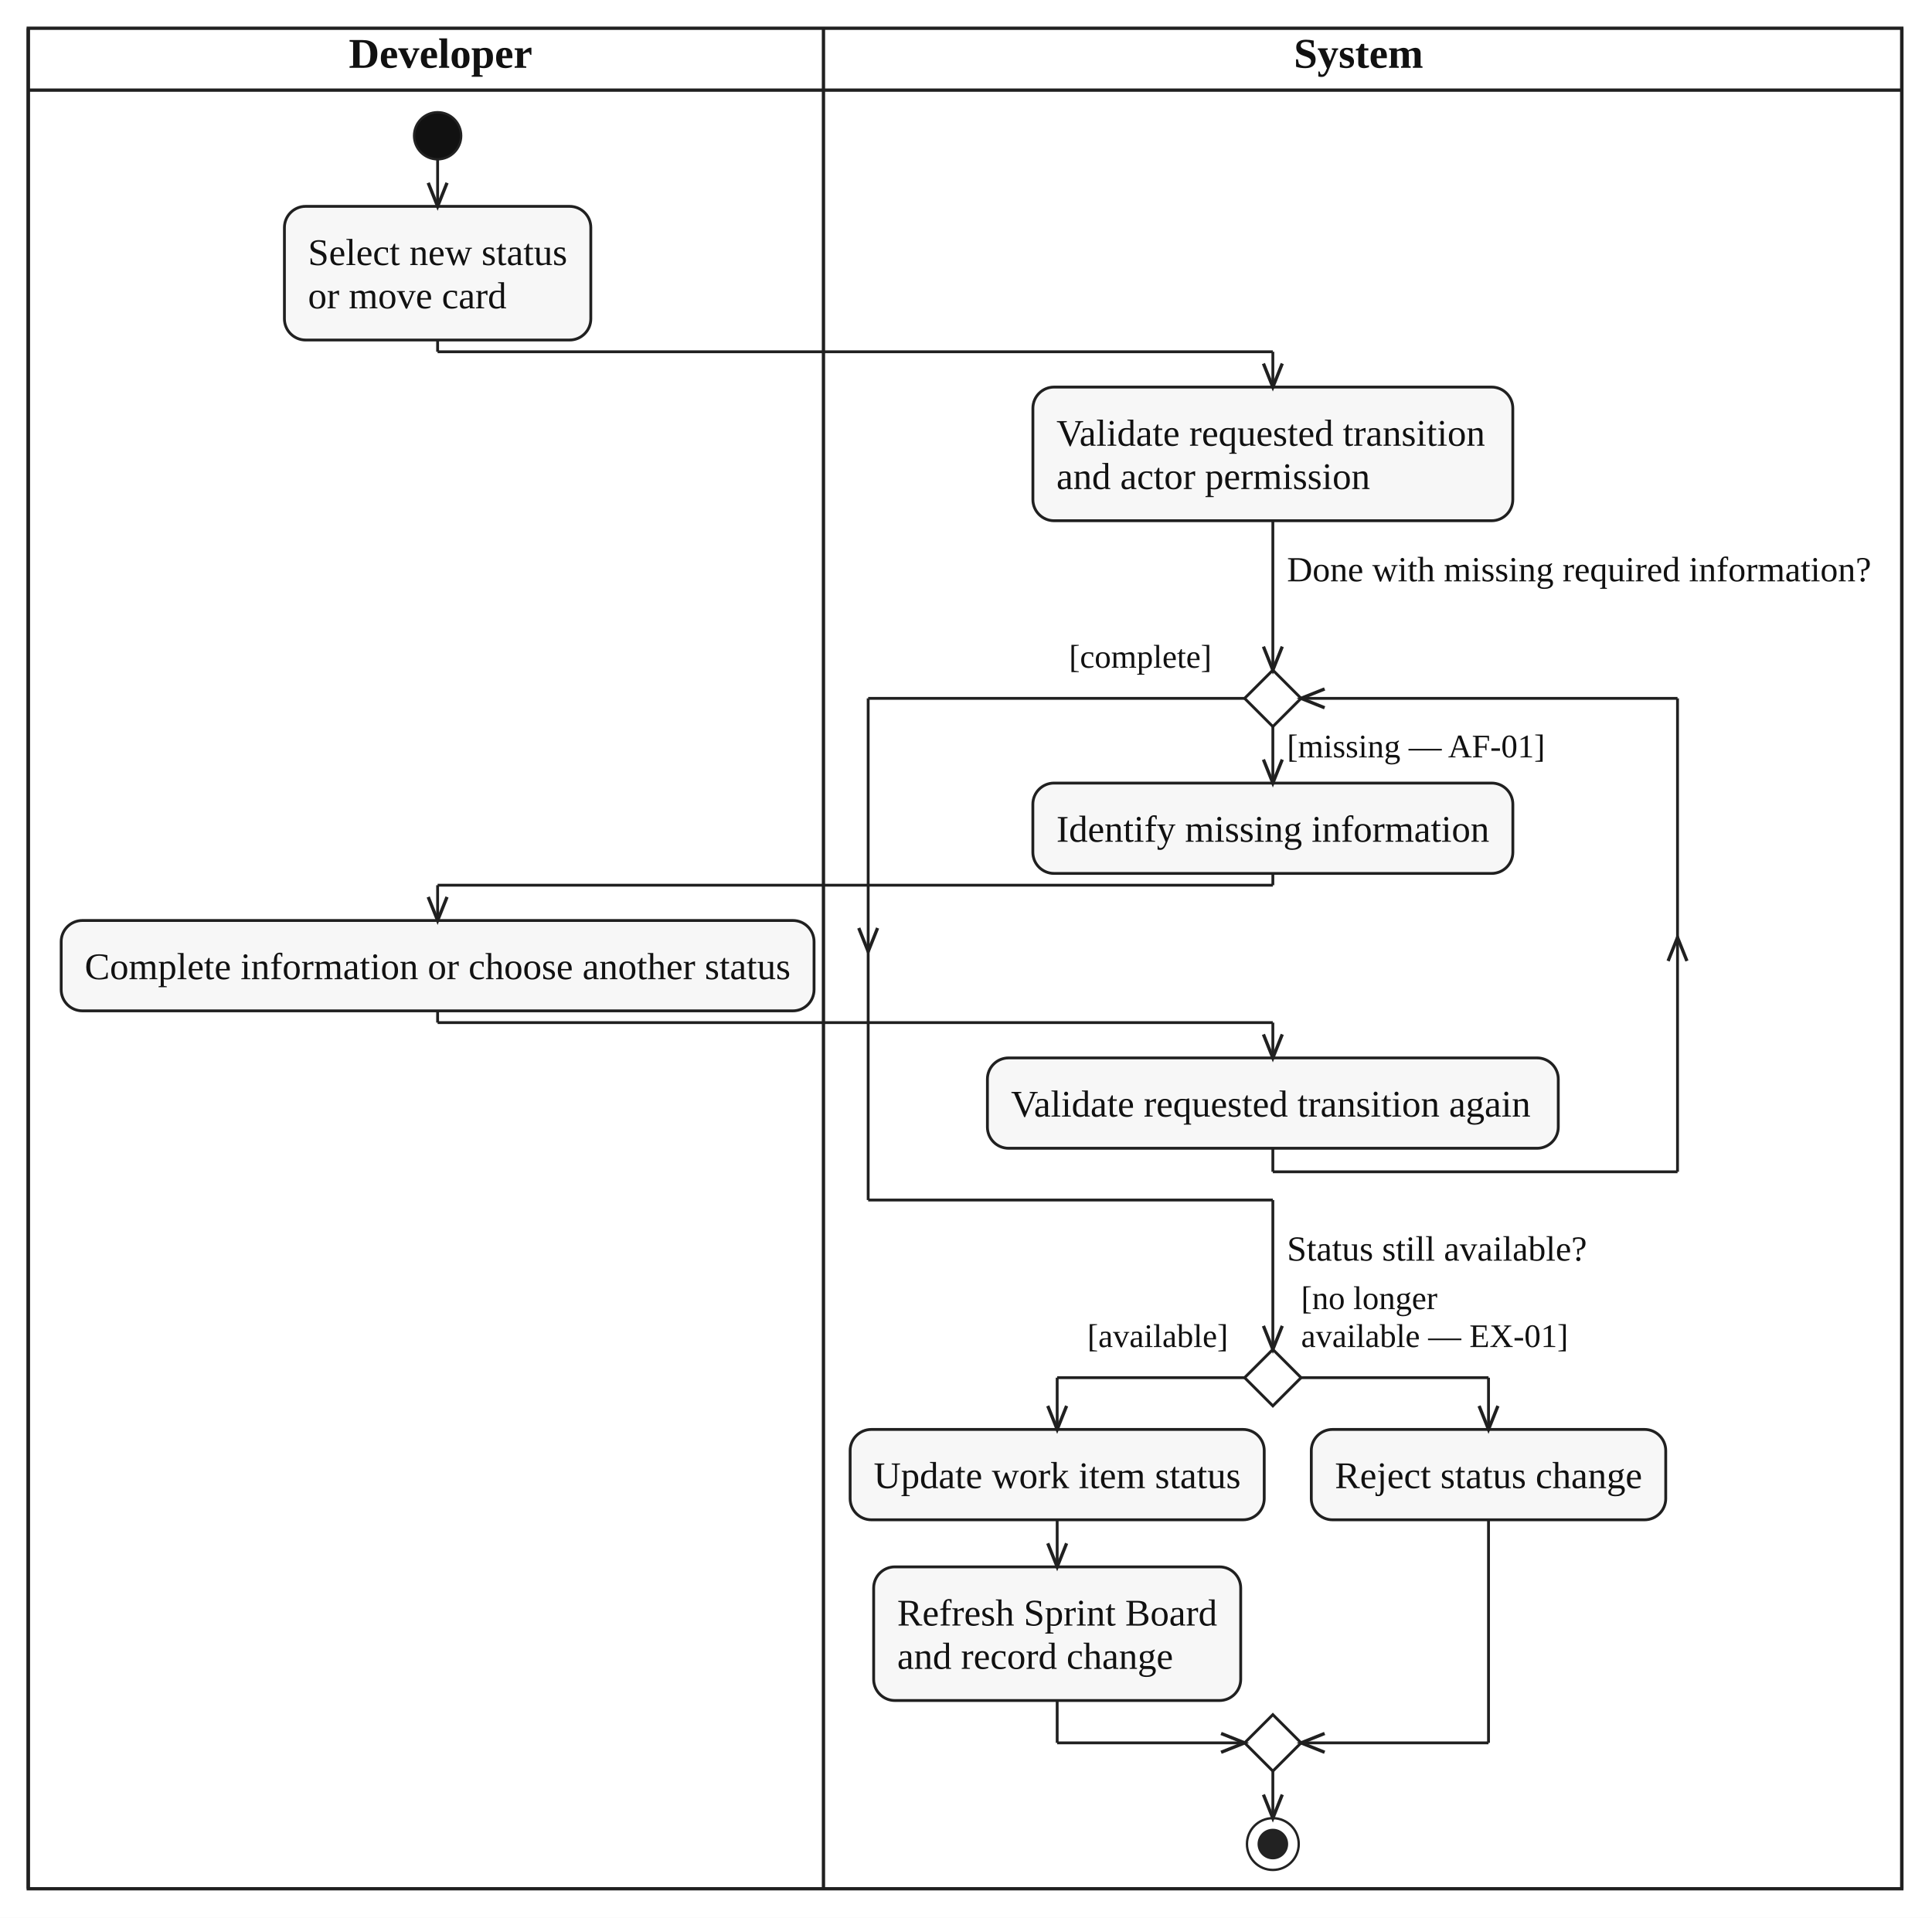
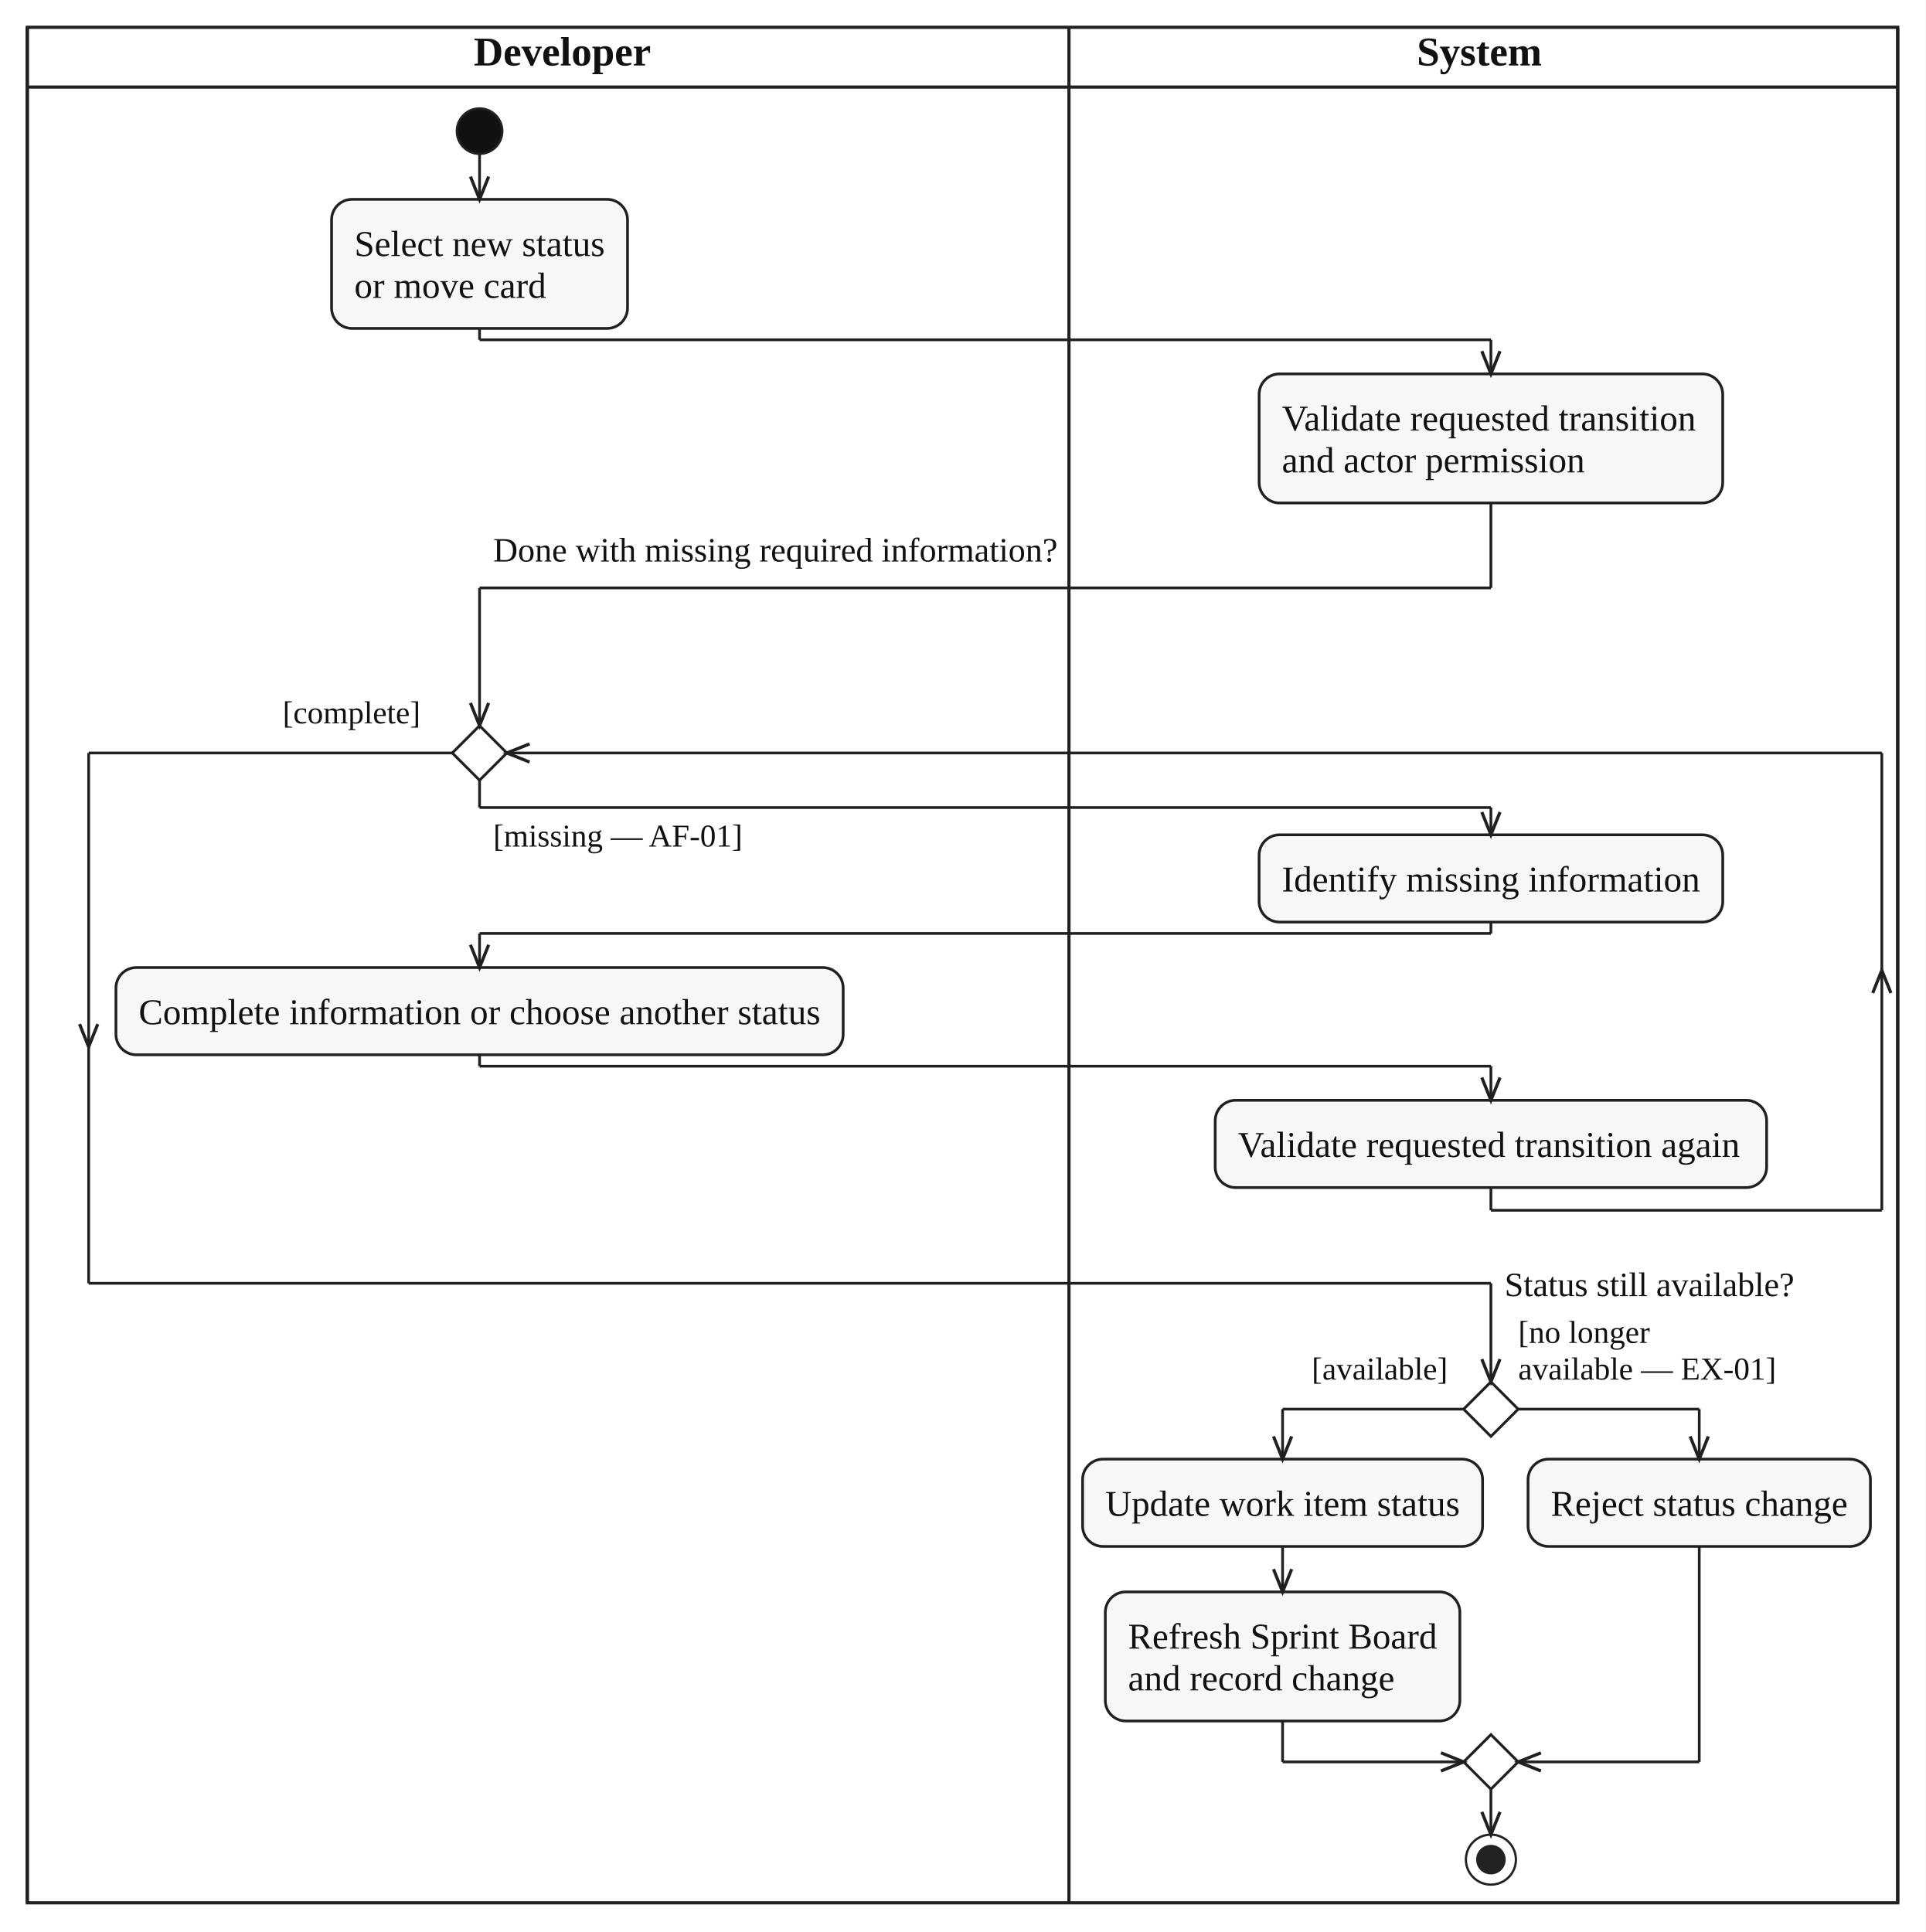
- <svg xmlns="http://www.w3.org/2000/svg" contentStyleType="text/css" height="815px" preserveAspectRatio="none" style="width:821px;height:815px;background:#FFFFFF;" version="1.1" viewBox="-5 0.394 821 815" width="821px" zoomAndPan="magnify" data-pres-formatted="1">
-   <rect id="pres-background" x="-5" y="0.394" width="821" height="815" fill="#FFFFFF" stroke="none" />
+ <svg xmlns="http://www.w3.org/2000/svg" contentStyleType="text/css" height="850px" preserveAspectRatio="none" style="width:847px;height:850px;background:#FFFFFF;" version="1.1" viewBox="-5 0.394 847 850" width="847px" zoomAndPan="magnify" data-pres-formatted="1">
+   <rect id="pres-background" x="-5" y="0.394" width="847" height="850" fill="#FFFFFF" stroke="none" />
  <defs />
  <g>
-     <rect fill="#FFFFFF" height="30.698" style="stroke:#FFFFFF;stroke-width:1.0;" width="781.428" x="15" y="12.394" />
-     <ellipse cx="180.965" cy="58.092" fill="#111111" rx="10" ry="10" style="stroke:#222222;stroke-width:1.0;" />
-     <rect fill="#F7F7F7" height="56.797" rx="9" ry="9" style="stroke:#202020;stroke-width:1.2;" width="130.195" x="115.867" y="88.092" />
-     <text fill="#111111" font-family="Times New Roman" font-size="16" lengthAdjust="spacing" textLength="110.195" x="125.867" y="113.029">Select new status</text>
-     <text fill="#111111" font-family="Times New Roman" font-size="16" lengthAdjust="spacing" textLength="84.406" x="125.867" y="131.428">or move card</text>
-     <rect fill="#F7F7F7" height="38.398" rx="9" ry="9" style="stroke:#202020;stroke-width:1.2;" width="319.93" x="21" y="391.574" />
-     <text fill="#111111" font-family="Times New Roman" font-size="16" lengthAdjust="spacing" textLength="299.93" x="31" y="416.512">Complete information or choose another status</text>
-     <line style="stroke:#202020;stroke-width:1.4;" x1="7" x2="7" y1="12.394" y2="803.057" />
-     <rect fill="#F7F7F7" height="56.797" rx="9" ry="9" style="stroke:#202020;stroke-width:1.2;" width="203.938" x="433.926" y="164.889" />
-     <text fill="#111111" font-family="Times New Roman" font-size="16" lengthAdjust="spacing" textLength="183.938" x="443.926" y="189.826">Validate requested transition</text>
-     <text fill="#111111" font-family="Times New Roman" font-size="16" lengthAdjust="spacing" textLength="133.297" x="443.926" y="208.225">and actor permission</text>
-     <rect fill="#F7F7F7" height="38.398" rx="9" ry="9" style="stroke:#202020;stroke-width:1.2;" width="203.977" x="433.906" y="333.176" />
-     <text fill="#111111" font-family="Times New Roman" font-size="16" lengthAdjust="spacing" textLength="183.977" x="443.906" y="358.113">Identify missing information</text>
-     <rect fill="#F7F7F7" height="38.398" rx="9" ry="9" style="stroke:#202020;stroke-width:1.2;" width="242.586" x="414.602" y="449.973" />
-     <text fill="#111111" font-family="Times New Roman" font-size="16" lengthAdjust="spacing" textLength="222.586" x="424.602" y="474.91">Validate requested transition again</text>
-     <polygon fill="#FFFFFF" points="535.894,285.176,547.894,297.176,535.894,309.176,523.894,297.176,535.894,285.176" style="stroke:#202020;stroke-width:1.2;" />
-     <text fill="#111111" font-family="Times New Roman" font-size="15" lengthAdjust="spacing" textLength="248.284" x="541.894" y="247.434">Done with missing required information?</text>
-     <text fill="#111111" font-family="Times New Roman" font-size="15" lengthAdjust="spacing" textLength="3.75" x="541.894" y="264.683"> </text>
-     <text fill="#111111" font-family="Times New Roman" font-size="15" lengthAdjust="spacing" textLength="3.75" x="541.894" y="281.931"> </text>
-     <text fill="#111111" font-family="Times New Roman" font-size="14" lengthAdjust="spacing" textLength="117.448" x="541.894" y="322.246">[missing — AF-01]  </text>
-     <text fill="#111111" font-family="Times New Roman" font-size="6" lengthAdjust="spacing" textLength="1.5" x="541.894" y="330.876"> </text>
-     <text fill="#111111" font-family="Times New Roman" font-size="14" lengthAdjust="spacing" textLength="74.635" x="449.26" y="284.147">  [complete]  </text>
-     <text fill="#111111" font-family="Times New Roman" font-size="6" lengthAdjust="spacing" textLength="1.5" x="449.26" y="292.777"> </text>
-     <polygon fill="#FFFFFF" points="535.894,573.861,547.894,585.861,535.894,597.861,523.894,585.861,535.894,573.861" style="stroke:#202020;stroke-width:1.2;" />
-     <text fill="#111111" font-family="Times New Roman" font-size="15" lengthAdjust="spacing" textLength="127.471" x="541.894" y="536.12">Status still available?</text>
-     <text fill="#111111" font-family="Times New Roman" font-size="15" lengthAdjust="spacing" textLength="3.75" x="541.894" y="553.368"> </text>
-     <text fill="#111111" font-family="Times New Roman" font-size="15" lengthAdjust="spacing" textLength="3.75" x="541.894" y="570.617"> </text>
-     <text fill="#111111" font-family="Times New Roman" font-size="14" lengthAdjust="spacing" textLength="66.849" x="457.046" y="572.833">[available]  </text>
-     <text fill="#111111" font-family="Times New Roman" font-size="6" lengthAdjust="spacing" textLength="1.5" x="457.046" y="581.463"> </text>
-     <text fill="#111111" font-family="Times New Roman" font-size="14" lengthAdjust="spacing" textLength="64.928" x="547.894" y="556.734">  [no longer</text>
-     <text fill="#111111" font-family="Times New Roman" font-size="14" lengthAdjust="spacing" textLength="120.511" x="547.894" y="572.833">  available — EX-01]</text>
-     <text fill="#111111" font-family="Times New Roman" font-size="6" lengthAdjust="spacing" textLength="1.5" x="547.894" y="581.463"> </text>
-     <rect fill="#F7F7F7" height="38.398" rx="9" ry="9" style="stroke:#202020;stroke-width:1.2;" width="175.969" x="356.264" y="607.861" />
-     <text fill="#111111" font-family="Times New Roman" font-size="16" lengthAdjust="spacing" textLength="155.969" x="366.264" y="632.799">Update work item status</text>
-     <rect fill="#F7F7F7" height="56.797" rx="9" ry="9" style="stroke:#202020;stroke-width:1.2;" width="155.977" x="366.26" y="666.26" />
-     <text fill="#111111" font-family="Times New Roman" font-size="16" lengthAdjust="spacing" textLength="135.977" x="376.26" y="691.197">Refresh Sprint Board</text>
-     <text fill="#111111" font-family="Times New Roman" font-size="16" lengthAdjust="spacing" textLength="117.266" x="376.26" y="709.596">and record change</text>
-     <rect fill="#F7F7F7" height="38.398" rx="9" ry="9" style="stroke:#202020;stroke-width:1.2;" width="150.617" x="552.232" y="607.861" />
-     <text fill="#111111" font-family="Times New Roman" font-size="16" lengthAdjust="spacing" textLength="130.617" x="562.232" y="632.799">Reject status change</text>
-     <polygon fill="#FFFFFF" points="535.894,729.057,547.894,741.057,535.894,753.057,523.894,741.057,535.894,729.057" style="stroke:#202020;stroke-width:1.2;" />
-     <ellipse cx="535.894" cy="784.057" fill="none" rx="11" ry="11" style="stroke:#222222;stroke-width:1.0;" />
-     <ellipse cx="535.894" cy="784.057" fill="#222222" rx="6" ry="6" style="stroke:#222222;stroke-width:1.0;" />
-     <line style="stroke:#202020;stroke-width:1.4;" x1="344.93" x2="344.93" y1="12.394" y2="803.057" />
-     <line style="stroke:#202020;stroke-width:1.4;" x1="803.178" x2="803.178" y1="12.394" y2="803.057" />
-     <line style="stroke:#202020;stroke-width:1.2;" x1="180.965" x2="180.965" y1="68.092" y2="88.092" />
-     <polyline points="176.965,78.092 180.965,88.092 184.965,78.092" fill="none" stroke="#202020" stroke-width="1.4" stroke-linejoin="miter" stroke-linecap="butt" class="open-arrowhead" />
-     <line style="stroke:#202020;stroke-width:1.2;" x1="535.894" x2="535.894" y1="309.176" y2="333.176" />
-     <polyline points="531.894,323.176 535.894,333.176 539.894,323.176" fill="none" stroke="#202020" stroke-width="1.4" stroke-linejoin="miter" stroke-linecap="butt" class="open-arrowhead" />
-     <line style="stroke:#202020;stroke-width:1.2;" x1="535.894" x2="535.894" y1="488.371" y2="498.371" />
-     <line style="stroke:#202020;stroke-width:1.2;" x1="535.894" x2="707.859" y1="498.371" y2="498.371" />
-     <polyline points="703.859,408.773 707.859,398.773 711.859,408.773" fill="none" stroke="#202020" stroke-width="1.4" stroke-linejoin="miter" stroke-linecap="butt" class="open-arrowhead" />
-     <line style="stroke:#202020;stroke-width:1.2;" x1="707.859" x2="707.859" y1="297.176" y2="498.371" />
-     <line style="stroke:#202020;stroke-width:1.2;" x1="707.859" x2="547.894" y1="297.176" y2="297.176" />
-     <polyline points="557.894,293.176 547.894,297.176 557.894,301.176" fill="none" stroke="#202020" stroke-width="1.4" stroke-linejoin="miter" stroke-linecap="butt" class="open-arrowhead" />
-     <line style="stroke:#202020;stroke-width:1.2;" x1="523.894" x2="363.93" y1="297.176" y2="297.176" />
-     <polyline points="359.93,394.773 363.93,404.773 367.93,394.773" fill="none" stroke="#202020" stroke-width="1.4" stroke-linejoin="miter" stroke-linecap="butt" class="open-arrowhead" />
-     <line style="stroke:#202020;stroke-width:1.2;" x1="363.93" x2="363.93" y1="297.176" y2="510.371" />
-     <line style="stroke:#202020;stroke-width:1.2;" x1="363.93" x2="535.894" y1="510.371" y2="510.371" />
-     <line style="stroke:#202020;stroke-width:1.2;" x1="535.894" x2="535.894" y1="510.371" y2="573.861" />
-     <polyline points="531.894,563.861 535.894,573.861 539.894,563.861" fill="none" stroke="#202020" stroke-width="1.4" stroke-linejoin="miter" stroke-linecap="butt" class="open-arrowhead" />
-     <line style="stroke:#202020;stroke-width:1.2;" x1="535.894" x2="535.894" y1="221.685" y2="285.176" />
-     <polyline points="531.894,275.176 535.894,285.176 539.894,275.176" fill="none" stroke="#202020" stroke-width="1.4" stroke-linejoin="miter" stroke-linecap="butt" class="open-arrowhead" />
-     <line style="stroke:#202020;stroke-width:1.2;" x1="444.248" x2="444.248" y1="646.26" y2="666.26" />
-     <polyline points="440.248,656.26 444.248,666.26 448.248,656.26" fill="none" stroke="#202020" stroke-width="1.4" stroke-linejoin="miter" stroke-linecap="butt" class="open-arrowhead" />
-     <line style="stroke:#202020;stroke-width:1.2;" x1="523.894" x2="444.248" y1="585.861" y2="585.861" />
-     <line style="stroke:#202020;stroke-width:1.2;" x1="444.248" x2="444.248" y1="585.861" y2="607.861" />
-     <polyline points="440.248,597.861 444.248,607.861 448.248,597.861" fill="none" stroke="#202020" stroke-width="1.4" stroke-linejoin="miter" stroke-linecap="butt" class="open-arrowhead" />
-     <line style="stroke:#202020;stroke-width:1.2;" x1="547.894" x2="627.541" y1="585.861" y2="585.861" />
-     <line style="stroke:#202020;stroke-width:1.2;" x1="627.541" x2="627.541" y1="585.861" y2="607.861" />
-     <polyline points="623.541,597.861 627.541,607.861 631.541,597.861" fill="none" stroke="#202020" stroke-width="1.4" stroke-linejoin="miter" stroke-linecap="butt" class="open-arrowhead" />
-     <line style="stroke:#202020;stroke-width:1.2;" x1="444.248" x2="444.248" y1="723.057" y2="741.057" />
-     <line style="stroke:#202020;stroke-width:1.2;" x1="444.248" x2="523.894" y1="741.057" y2="741.057" />
-     <polyline points="513.894,737.057 523.894,741.057 513.894,745.057" fill="none" stroke="#202020" stroke-width="1.4" stroke-linejoin="miter" stroke-linecap="butt" class="open-arrowhead" />
-     <line style="stroke:#202020;stroke-width:1.2;" x1="627.541" x2="627.541" y1="646.26" y2="741.057" />
-     <line style="stroke:#202020;stroke-width:1.2;" x1="627.541" x2="547.894" y1="741.057" y2="741.057" />
-     <polyline points="557.894,737.057 547.894,741.057 557.894,745.057" fill="none" stroke="#202020" stroke-width="1.4" stroke-linejoin="miter" stroke-linecap="butt" class="open-arrowhead" />
-     <line style="stroke:#202020;stroke-width:1.2;" x1="535.894" x2="535.894" y1="753.057" y2="773.057" />
-     <polyline points="531.894,763.057 535.894,773.057 539.894,763.057" fill="none" stroke="#202020" stroke-width="1.4" stroke-linejoin="miter" stroke-linecap="butt" class="open-arrowhead" />
-     <line style="stroke:#202020;stroke-width:1.2;" x1="180.965" x2="180.965" y1="144.889" y2="149.889" />
-     <line style="stroke:#202020;stroke-width:1.2;" x1="180.965" x2="535.894" y1="149.889" y2="149.889" />
-     <line style="stroke:#202020;stroke-width:1.2;" x1="535.894" x2="535.894" y1="149.889" y2="164.889" />
-     <polyline points="531.894,154.889 535.894,164.889 539.894,154.889" fill="none" stroke="#202020" stroke-width="1.4" stroke-linejoin="miter" stroke-linecap="butt" class="open-arrowhead" />
-     <line style="stroke:#202020;stroke-width:1.2;" x1="535.894" x2="535.894" y1="371.574" y2="376.574" />
-     <line style="stroke:#202020;stroke-width:1.2;" x1="535.894" x2="180.965" y1="376.574" y2="376.574" />
-     <line style="stroke:#202020;stroke-width:1.2;" x1="180.965" x2="180.965" y1="376.574" y2="391.574" />
-     <polyline points="176.965,381.574 180.965,391.574 184.965,381.574" fill="none" stroke="#202020" stroke-width="1.4" stroke-linejoin="miter" stroke-linecap="butt" class="open-arrowhead" />
-     <line style="stroke:#202020;stroke-width:1.2;" x1="180.965" x2="180.965" y1="429.973" y2="434.973" />
-     <line style="stroke:#202020;stroke-width:1.2;" x1="180.965" x2="535.894" y1="434.973" y2="434.973" />
-     <line style="stroke:#202020;stroke-width:1.2;" x1="535.894" x2="535.894" y1="434.973" y2="449.973" />
-     <polyline points="531.894,439.973 535.894,449.973 539.894,439.973" fill="none" stroke="#202020" stroke-width="1.4" stroke-linejoin="miter" stroke-linecap="butt" class="open-arrowhead" />
-     <text fill="#111111" font-family="Times New Roman" font-size="18" font-weight="bold" lengthAdjust="spacing" textLength="77.968" x="143.231" y="29.198">Developer</text>
-     <text fill="#111111" font-family="Times New Roman" font-size="7" font-weight="bold" lengthAdjust="spacing" textLength="1.75" x="138.731" y="39.627"> </text>
-     <text fill="#111111" font-family="Times New Roman" font-size="18" font-weight="bold" lengthAdjust="spacing" textLength="54.993" x="544.807" y="29.198">System</text>
-     <text fill="#111111" font-family="Times New Roman" font-size="7" font-weight="bold" lengthAdjust="spacing" textLength="1.75" x="540.307" y="39.627"> </text>
+     <rect fill="#FFFFFF" height="30.698" style="stroke:#FFFFFF;stroke-width:1.0;" width="808.085" x="15" y="12.394" />
+     <ellipse cx="205.965" cy="58.092" fill="#111111" rx="10" ry="10" style="stroke:#222222;stroke-width:1.0;" />
+     <rect fill="#F7F7F7" height="56.797" rx="9" ry="9" style="stroke:#202020;stroke-width:1.2;" width="130.195" x="140.867" y="88.092" />
+     <text fill="#111111" font-family="Times New Roman" font-size="16" lengthAdjust="spacing" textLength="110.195" x="150.867" y="113.029">Select new status</text>
+     <text fill="#111111" font-family="Times New Roman" font-size="16" lengthAdjust="spacing" textLength="84.406" x="150.867" y="131.428">or move card</text>
+     <rect fill="#F7F7F7" height="38.398" rx="9" ry="9" style="stroke:#202020;stroke-width:1.2;" width="319.93" x="46" y="426.071" />
+     <text fill="#111111" font-family="Times New Roman" font-size="16" lengthAdjust="spacing" textLength="299.93" x="56" y="451.009">Complete information or choose another status</text>
+     <polygon fill="#FFFFFF" points="205.965,319.673,217.965,331.673,205.965,343.673,193.965,331.673,205.965,319.673" style="stroke:#202020;stroke-width:1.2;" />
+     <text fill="#111111" font-family="Times New Roman" font-size="15" lengthAdjust="spacing" textLength="248.284" x="211.965" y="247.434">Done with missing required information?</text>
+     <text fill="#111111" font-family="Times New Roman" font-size="15" lengthAdjust="spacing" textLength="3.75" x="211.965" y="264.683"> </text>
+     <text fill="#111111" font-family="Times New Roman" font-size="15" lengthAdjust="spacing" textLength="3.75" x="211.965" y="281.931"> </text>
+     <text fill="#111111" font-family="Times New Roman" font-size="15" lengthAdjust="spacing" textLength="3.75" x="211.965" y="299.18"> </text>
+     <text fill="#111111" font-family="Times New Roman" font-size="15" lengthAdjust="spacing" textLength="3.75" x="211.965" y="316.428"> </text>
+     <text fill="#111111" font-family="Times New Roman" font-size="14" lengthAdjust="spacing" textLength="7" x="211.965" y="356.743">  </text>
+     <text fill="#111111" font-family="Times New Roman" font-size="14" lengthAdjust="spacing" textLength="117.448" x="211.965" y="372.842">  [missing — AF-01]</text>
+     <text fill="#111111" font-family="Times New Roman" font-size="6" lengthAdjust="spacing" textLength="1.5" x="211.965" y="381.472"> </text>
+     <text fill="#111111" font-family="Times New Roman" font-size="14" lengthAdjust="spacing" textLength="74.635" x="119.33" y="318.644">  [complete]  </text>
+     <text fill="#111111" font-family="Times New Roman" font-size="6" lengthAdjust="spacing" textLength="1.5" x="119.33" y="327.274"> </text>
+     <line style="stroke:#202020;stroke-width:1.4;" x1="7" x2="7" y1="12.394" y2="837.554" />
+     <rect fill="#F7F7F7" height="56.797" rx="9" ry="9" style="stroke:#202020;stroke-width:1.2;" width="203.938" x="548.911" y="164.889" />
+     <text fill="#111111" font-family="Times New Roman" font-size="16" lengthAdjust="spacing" textLength="183.938" x="558.911" y="189.826">Validate requested transition</text>
+     <text fill="#111111" font-family="Times New Roman" font-size="16" lengthAdjust="spacing" textLength="133.297" x="558.911" y="208.225">and actor permission</text>
+     <rect fill="#F7F7F7" height="38.398" rx="9" ry="9" style="stroke:#202020;stroke-width:1.2;" width="203.977" x="548.891" y="367.673" />
+     <text fill="#111111" font-family="Times New Roman" font-size="16" lengthAdjust="spacing" textLength="183.977" x="558.891" y="392.61">Identify missing information</text>
+     <rect fill="#F7F7F7" height="38.398" rx="9" ry="9" style="stroke:#202020;stroke-width:1.2;" width="242.586" x="529.586" y="484.47" />
+     <text fill="#111111" font-family="Times New Roman" font-size="16" lengthAdjust="spacing" textLength="222.586" x="539.586" y="509.407">Validate requested transition again</text>
+     <polygon fill="#FFFFFF" points="650.879,608.358,662.879,620.358,650.879,632.358,638.879,620.358,650.879,608.358" style="stroke:#202020;stroke-width:1.2;" />
+     <text fill="#111111" font-family="Times New Roman" font-size="15" lengthAdjust="spacing" textLength="127.471" x="656.879" y="570.617">Status still available?</text>
+     <text fill="#111111" font-family="Times New Roman" font-size="15" lengthAdjust="spacing" textLength="3.75" x="656.879" y="587.865"> </text>
+     <text fill="#111111" font-family="Times New Roman" font-size="15" lengthAdjust="spacing" textLength="3.75" x="656.879" y="605.114"> </text>
+     <text fill="#111111" font-family="Times New Roman" font-size="14" lengthAdjust="spacing" textLength="66.849" x="572.031" y="607.33">[available]  </text>
+     <text fill="#111111" font-family="Times New Roman" font-size="6" lengthAdjust="spacing" textLength="1.5" x="572.031" y="615.96"> </text>
+     <text fill="#111111" font-family="Times New Roman" font-size="14" lengthAdjust="spacing" textLength="64.928" x="662.879" y="591.231">  [no longer</text>
+     <text fill="#111111" font-family="Times New Roman" font-size="14" lengthAdjust="spacing" textLength="120.511" x="662.879" y="607.33">  available — EX-01]</text>
+     <text fill="#111111" font-family="Times New Roman" font-size="6" lengthAdjust="spacing" textLength="1.5" x="662.879" y="615.96"> </text>
+     <rect fill="#F7F7F7" height="38.398" rx="9" ry="9" style="stroke:#202020;stroke-width:1.2;" width="175.969" x="471.248" y="642.358" />
+     <text fill="#111111" font-family="Times New Roman" font-size="16" lengthAdjust="spacing" textLength="155.969" x="481.248" y="667.296">Update work item status</text>
+     <rect fill="#F7F7F7" height="56.797" rx="9" ry="9" style="stroke:#202020;stroke-width:1.2;" width="155.977" x="481.245" y="700.757" />
+     <text fill="#111111" font-family="Times New Roman" font-size="16" lengthAdjust="spacing" textLength="135.977" x="491.245" y="725.694">Refresh Sprint Board</text>
+     <text fill="#111111" font-family="Times New Roman" font-size="16" lengthAdjust="spacing" textLength="117.266" x="491.245" y="744.093">and record change</text>
+     <rect fill="#F7F7F7" height="38.398" rx="9" ry="9" style="stroke:#202020;stroke-width:1.2;" width="150.617" x="667.217" y="642.358" />
+     <text fill="#111111" font-family="Times New Roman" font-size="16" lengthAdjust="spacing" textLength="130.617" x="677.217" y="667.296">Reject status change</text>
+     <polygon fill="#FFFFFF" points="650.879,763.554,662.879,775.554,650.879,787.554,638.879,775.554,650.879,763.554" style="stroke:#202020;stroke-width:1.2;" />
+     <ellipse cx="650.879" cy="818.554" fill="none" rx="11" ry="11" style="stroke:#222222;stroke-width:1.0;" />
+     <ellipse cx="650.879" cy="818.554" fill="#222222" rx="6" ry="6" style="stroke:#222222;stroke-width:1.0;" />
+     <line style="stroke:#202020;stroke-width:1.4;" x1="465.248" x2="465.248" y1="12.394" y2="837.554" />
+     <line style="stroke:#202020;stroke-width:1.4;" x1="829.835" x2="829.835" y1="12.394" y2="837.554" />
+     <polyline points="818.844,437.271 822.844,427.271 826.844,437.271" fill="none" stroke="#202020" stroke-width="1.4" stroke-linejoin="miter" stroke-linecap="butt" class="open-arrowhead" />
+     <line style="stroke:#202020;stroke-width:1.2;" x1="205.965" x2="205.965" y1="68.092" y2="88.092" />
+     <polyline points="201.965,78.092 205.965,88.092 209.965,78.092" fill="none" stroke="#202020" stroke-width="1.4" stroke-linejoin="miter" stroke-linecap="butt" class="open-arrowhead" />
+     <line style="stroke:#202020;stroke-width:1.2;" x1="193.965" x2="34" y1="331.673" y2="331.673" />
+     <polyline points="30,450.957 34,460.957 38,450.957" fill="none" stroke="#202020" stroke-width="1.4" stroke-linejoin="miter" stroke-linecap="butt" class="open-arrowhead" />
+     <line style="stroke:#202020;stroke-width:1.2;" x1="34" x2="34" y1="331.673" y2="564.986" />
+     <line style="stroke:#202020;stroke-width:1.2;" x1="34" x2="650.879" y1="564.986" y2="564.986" />
+     <line style="stroke:#202020;stroke-width:1.2;" x1="650.879" x2="650.879" y1="564.986" y2="608.358" />
+     <polyline points="646.879,598.358 650.879,608.358 654.879,598.358" fill="none" stroke="#202020" stroke-width="1.4" stroke-linejoin="miter" stroke-linecap="butt" class="open-arrowhead" />
+     <line style="stroke:#202020;stroke-width:1.2;" x1="559.233" x2="559.233" y1="680.757" y2="700.757" />
+     <polyline points="555.233,690.757 559.233,700.757 563.233,690.757" fill="none" stroke="#202020" stroke-width="1.4" stroke-linejoin="miter" stroke-linecap="butt" class="open-arrowhead" />
+     <line style="stroke:#202020;stroke-width:1.2;" x1="638.879" x2="559.233" y1="620.358" y2="620.358" />
+     <line style="stroke:#202020;stroke-width:1.2;" x1="559.233" x2="559.233" y1="620.358" y2="642.358" />
+     <polyline points="555.233,632.358 559.233,642.358 563.233,632.358" fill="none" stroke="#202020" stroke-width="1.4" stroke-linejoin="miter" stroke-linecap="butt" class="open-arrowhead" />
+     <line style="stroke:#202020;stroke-width:1.2;" x1="662.879" x2="742.526" y1="620.358" y2="620.358" />
+     <line style="stroke:#202020;stroke-width:1.2;" x1="742.526" x2="742.526" y1="620.358" y2="642.358" />
+     <polyline points="738.526,632.358 742.526,642.358 746.526,632.358" fill="none" stroke="#202020" stroke-width="1.4" stroke-linejoin="miter" stroke-linecap="butt" class="open-arrowhead" />
+     <line style="stroke:#202020;stroke-width:1.2;" x1="559.233" x2="559.233" y1="757.554" y2="775.554" />
+     <line style="stroke:#202020;stroke-width:1.2;" x1="559.233" x2="638.879" y1="775.554" y2="775.554" />
+     <polyline points="628.879,771.554 638.879,775.554 628.879,779.554" fill="none" stroke="#202020" stroke-width="1.4" stroke-linejoin="miter" stroke-linecap="butt" class="open-arrowhead" />
+     <line style="stroke:#202020;stroke-width:1.2;" x1="742.526" x2="742.526" y1="680.757" y2="775.554" />
+     <line style="stroke:#202020;stroke-width:1.2;" x1="742.526" x2="662.879" y1="775.554" y2="775.554" />
+     <polyline points="672.879,771.554 662.879,775.554 672.879,779.554" fill="none" stroke="#202020" stroke-width="1.4" stroke-linejoin="miter" stroke-linecap="butt" class="open-arrowhead" />
+     <line style="stroke:#202020;stroke-width:1.2;" x1="650.879" x2="650.879" y1="787.554" y2="807.554" />
+     <polyline points="646.879,797.554 650.879,807.554 654.879,797.554" fill="none" stroke="#202020" stroke-width="1.4" stroke-linejoin="miter" stroke-linecap="butt" class="open-arrowhead" />
+     <line style="stroke:#202020;stroke-width:1.2;" x1="205.965" x2="205.965" y1="144.889" y2="149.889" />
+     <line style="stroke:#202020;stroke-width:1.2;" x1="205.965" x2="650.879" y1="149.889" y2="149.889" />
+     <line style="stroke:#202020;stroke-width:1.2;" x1="650.879" x2="650.879" y1="149.889" y2="164.889" />
+     <polyline points="646.879,154.889 650.879,164.889 654.879,154.889" fill="none" stroke="#202020" stroke-width="1.4" stroke-linejoin="miter" stroke-linecap="butt" class="open-arrowhead" />
+     <line style="stroke:#202020;stroke-width:1.2;" x1="650.879" x2="650.879" y1="406.071" y2="411.071" />
+     <line style="stroke:#202020;stroke-width:1.2;" x1="650.879" x2="205.965" y1="411.071" y2="411.071" />
+     <line style="stroke:#202020;stroke-width:1.2;" x1="205.965" x2="205.965" y1="411.071" y2="426.071" />
+     <polyline points="201.965,416.071 205.965,426.071 209.965,416.071" fill="none" stroke="#202020" stroke-width="1.4" stroke-linejoin="miter" stroke-linecap="butt" class="open-arrowhead" />
+     <line style="stroke:#202020;stroke-width:1.2;" x1="205.965" x2="205.965" y1="464.47" y2="469.47" />
+     <line style="stroke:#202020;stroke-width:1.2;" x1="205.965" x2="650.879" y1="469.47" y2="469.47" />
+     <line style="stroke:#202020;stroke-width:1.2;" x1="650.879" x2="650.879" y1="469.47" y2="484.47" />
+     <polyline points="646.879,474.47 650.879,484.47 654.879,474.47" fill="none" stroke="#202020" stroke-width="1.4" stroke-linejoin="miter" stroke-linecap="butt" class="open-arrowhead" />
+     <line style="stroke:#202020;stroke-width:1.2;" x1="205.965" x2="205.965" y1="343.673" y2="355.673" />
+     <line style="stroke:#202020;stroke-width:1.2;" x1="205.965" x2="650.879" y1="355.673" y2="355.673" />
+     <line style="stroke:#202020;stroke-width:1.2;" x1="650.879" x2="650.879" y1="355.673" y2="367.673" />
+     <polyline points="646.879,357.673 650.879,367.673 654.879,357.673" fill="none" stroke="#202020" stroke-width="1.4" stroke-linejoin="miter" stroke-linecap="butt" class="open-arrowhead" />
+     <line style="stroke:#202020;stroke-width:1.2;" x1="650.879" x2="650.879" y1="522.868" y2="532.868" />
+     <line style="stroke:#202020;stroke-width:1.2;" x1="650.879" x2="822.844" y1="532.868" y2="532.868" />
+     <line style="stroke:#202020;stroke-width:1.2;" x1="822.844" x2="822.844" y1="331.673" y2="532.868" />
+     <line style="stroke:#202020;stroke-width:1.2;" x1="822.844" x2="217.965" y1="331.673" y2="331.673" />
+     <polyline points="227.965,327.673 217.965,331.673 227.965,335.673" fill="none" stroke="#202020" stroke-width="1.4" stroke-linejoin="miter" stroke-linecap="butt" class="open-arrowhead" />
+     <line style="stroke:#202020;stroke-width:1.2;" x1="650.879" x2="650.879" y1="221.685" y2="259.051" />
+     <line style="stroke:#202020;stroke-width:1.2;" x1="650.879" x2="205.965" y1="259.051" y2="259.051" />
+     <line style="stroke:#202020;stroke-width:1.2;" x1="205.965" x2="205.965" y1="259.051" y2="319.673" />
+     <polyline points="201.965,309.673 205.965,319.673 209.965,309.673" fill="none" stroke="#202020" stroke-width="1.4" stroke-linejoin="miter" stroke-linecap="butt" class="open-arrowhead" />
+     <text fill="#111111" font-family="Times New Roman" font-size="18" font-weight="bold" lengthAdjust="spacing" textLength="77.968" x="203.39" y="29.198">Developer</text>
+     <text fill="#111111" font-family="Times New Roman" font-size="7" font-weight="bold" lengthAdjust="spacing" textLength="1.75" x="198.89" y="39.627"> </text>
+     <text fill="#111111" font-family="Times New Roman" font-size="18" font-weight="bold" lengthAdjust="spacing" textLength="54.993" x="618.295" y="29.198">System</text>
+     <text fill="#111111" font-family="Times New Roman" font-size="7" font-weight="bold" lengthAdjust="spacing" textLength="1.75" x="613.795" y="39.627"> </text>
  </g>
  <g id="pres-frame" fill="none" stroke="#202020" stroke-width="1.4">
-     <rect x="7" y="12.394" width="796.178" height="790.663" />
-     <line x1="7" x2="803.178" y1="38.698" y2="38.698" />
+     <rect x="7" y="12.394" width="822.835" height="825.16" />
+     <line x1="7" x2="829.835" y1="38.698" y2="38.698" />
  </g>
</svg>
